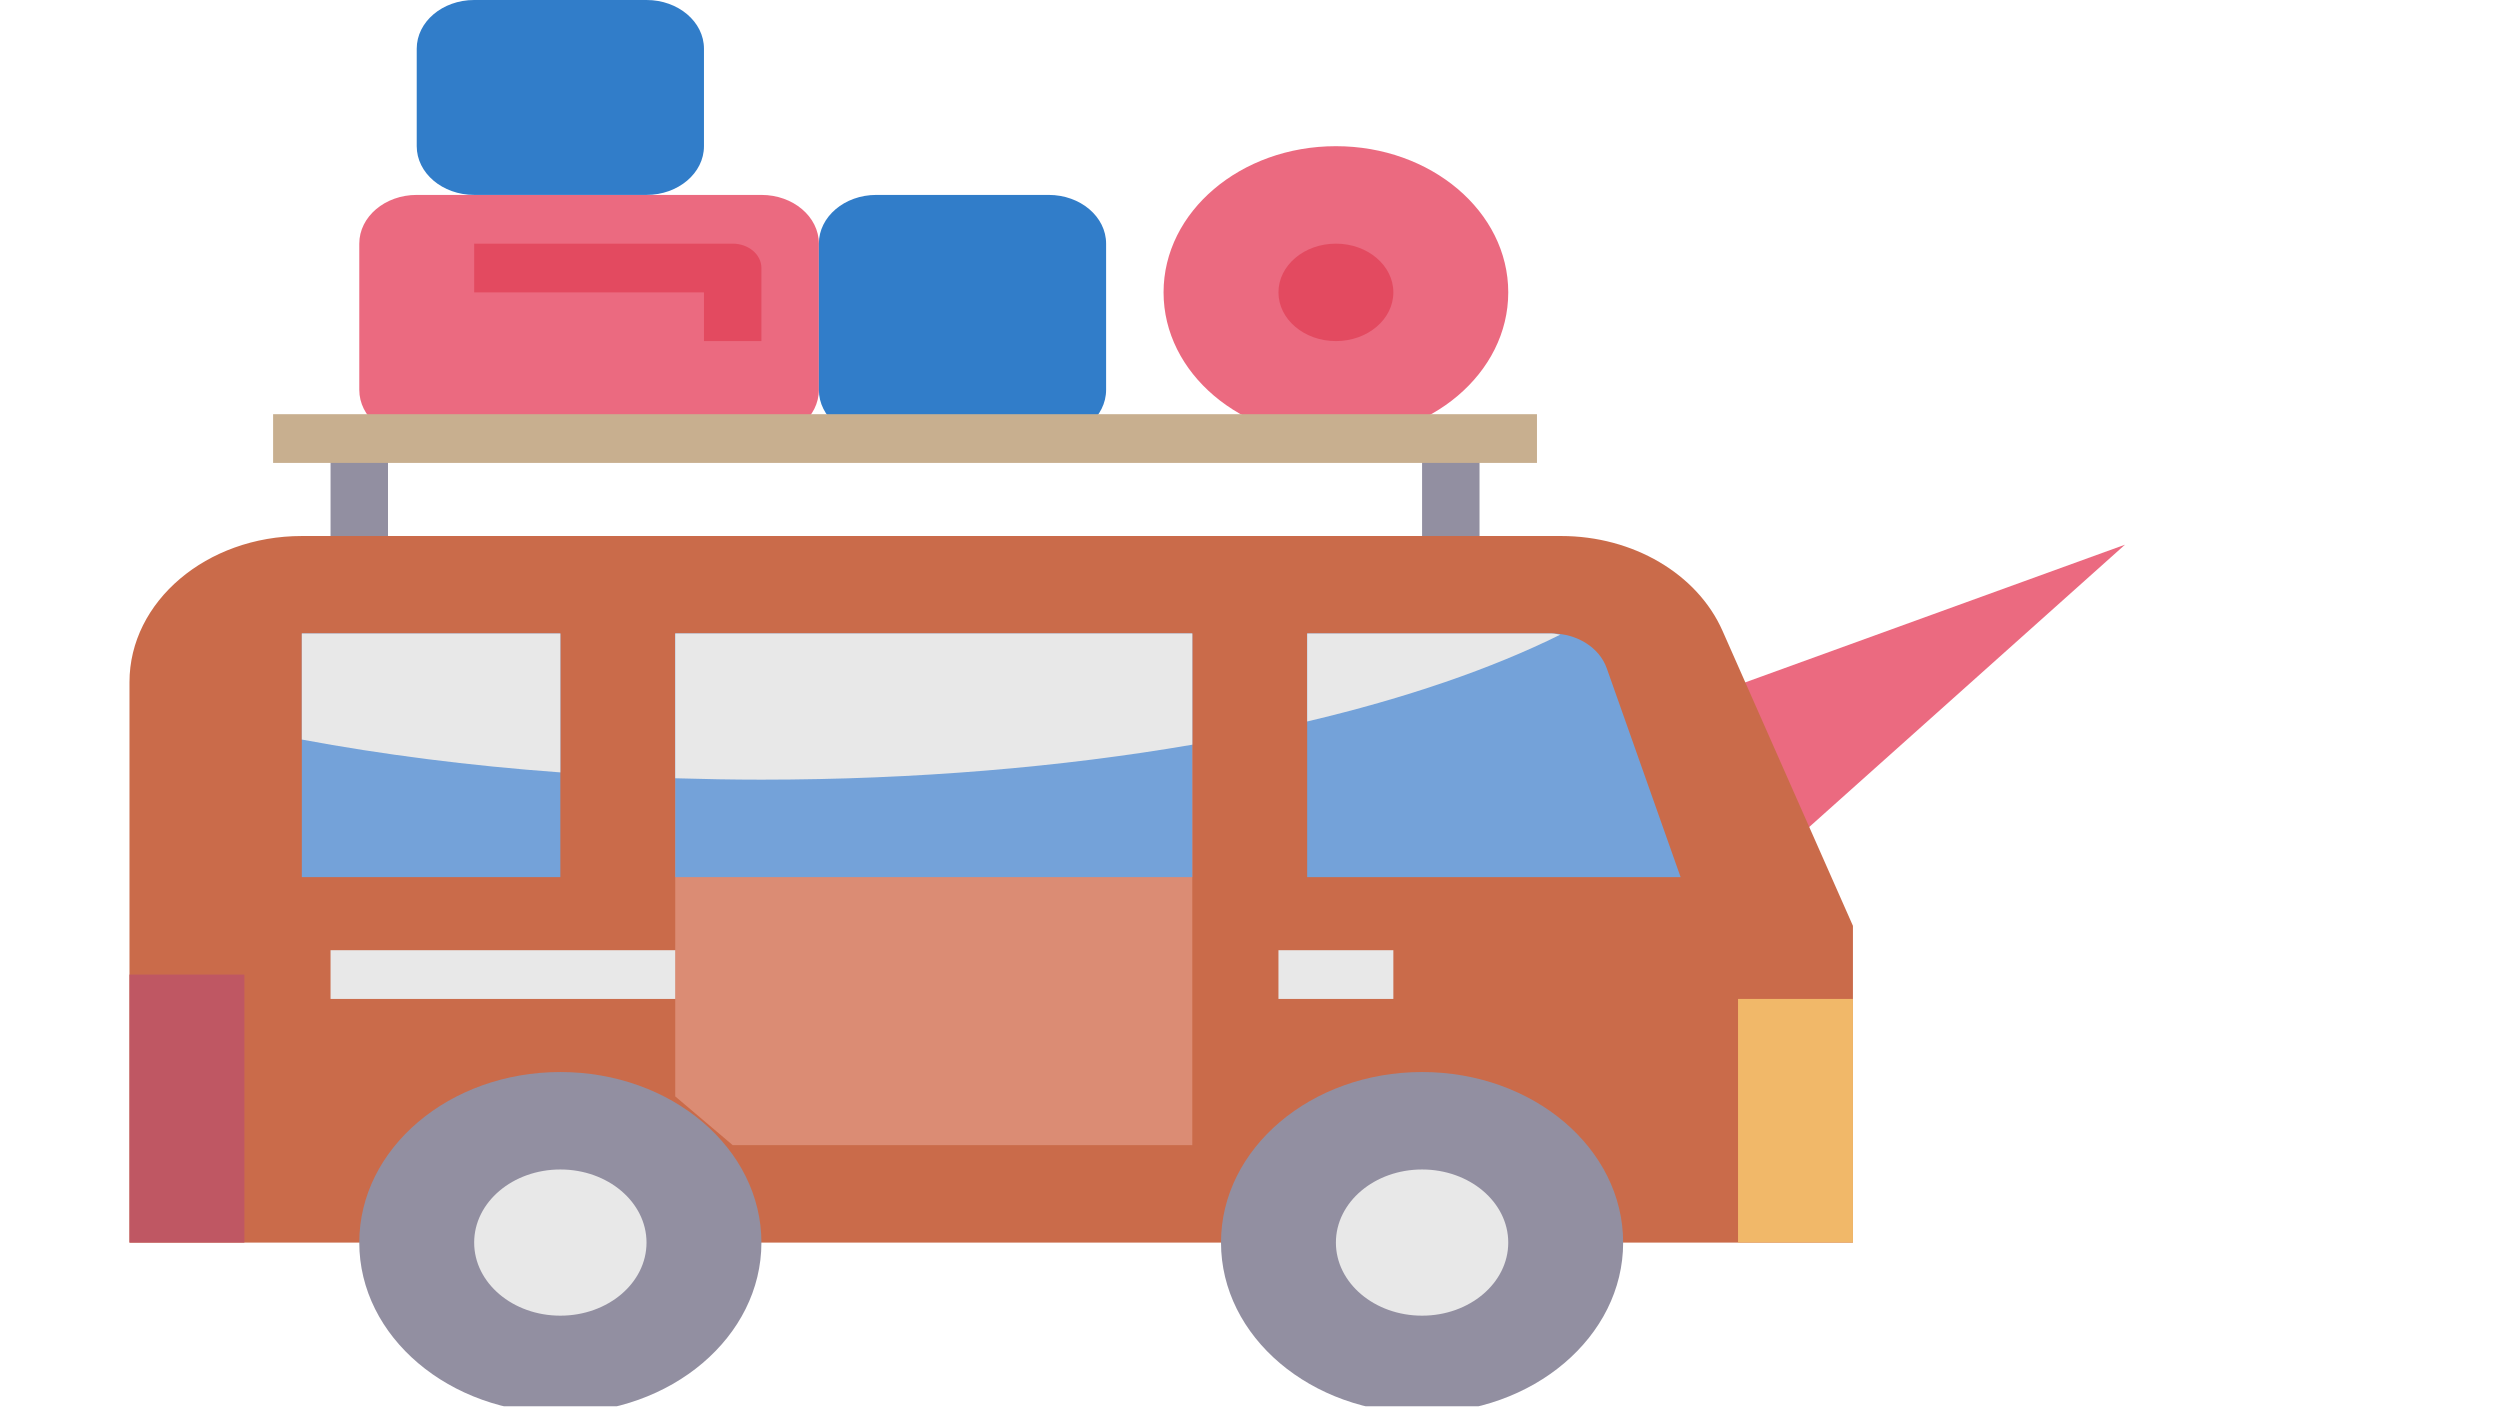
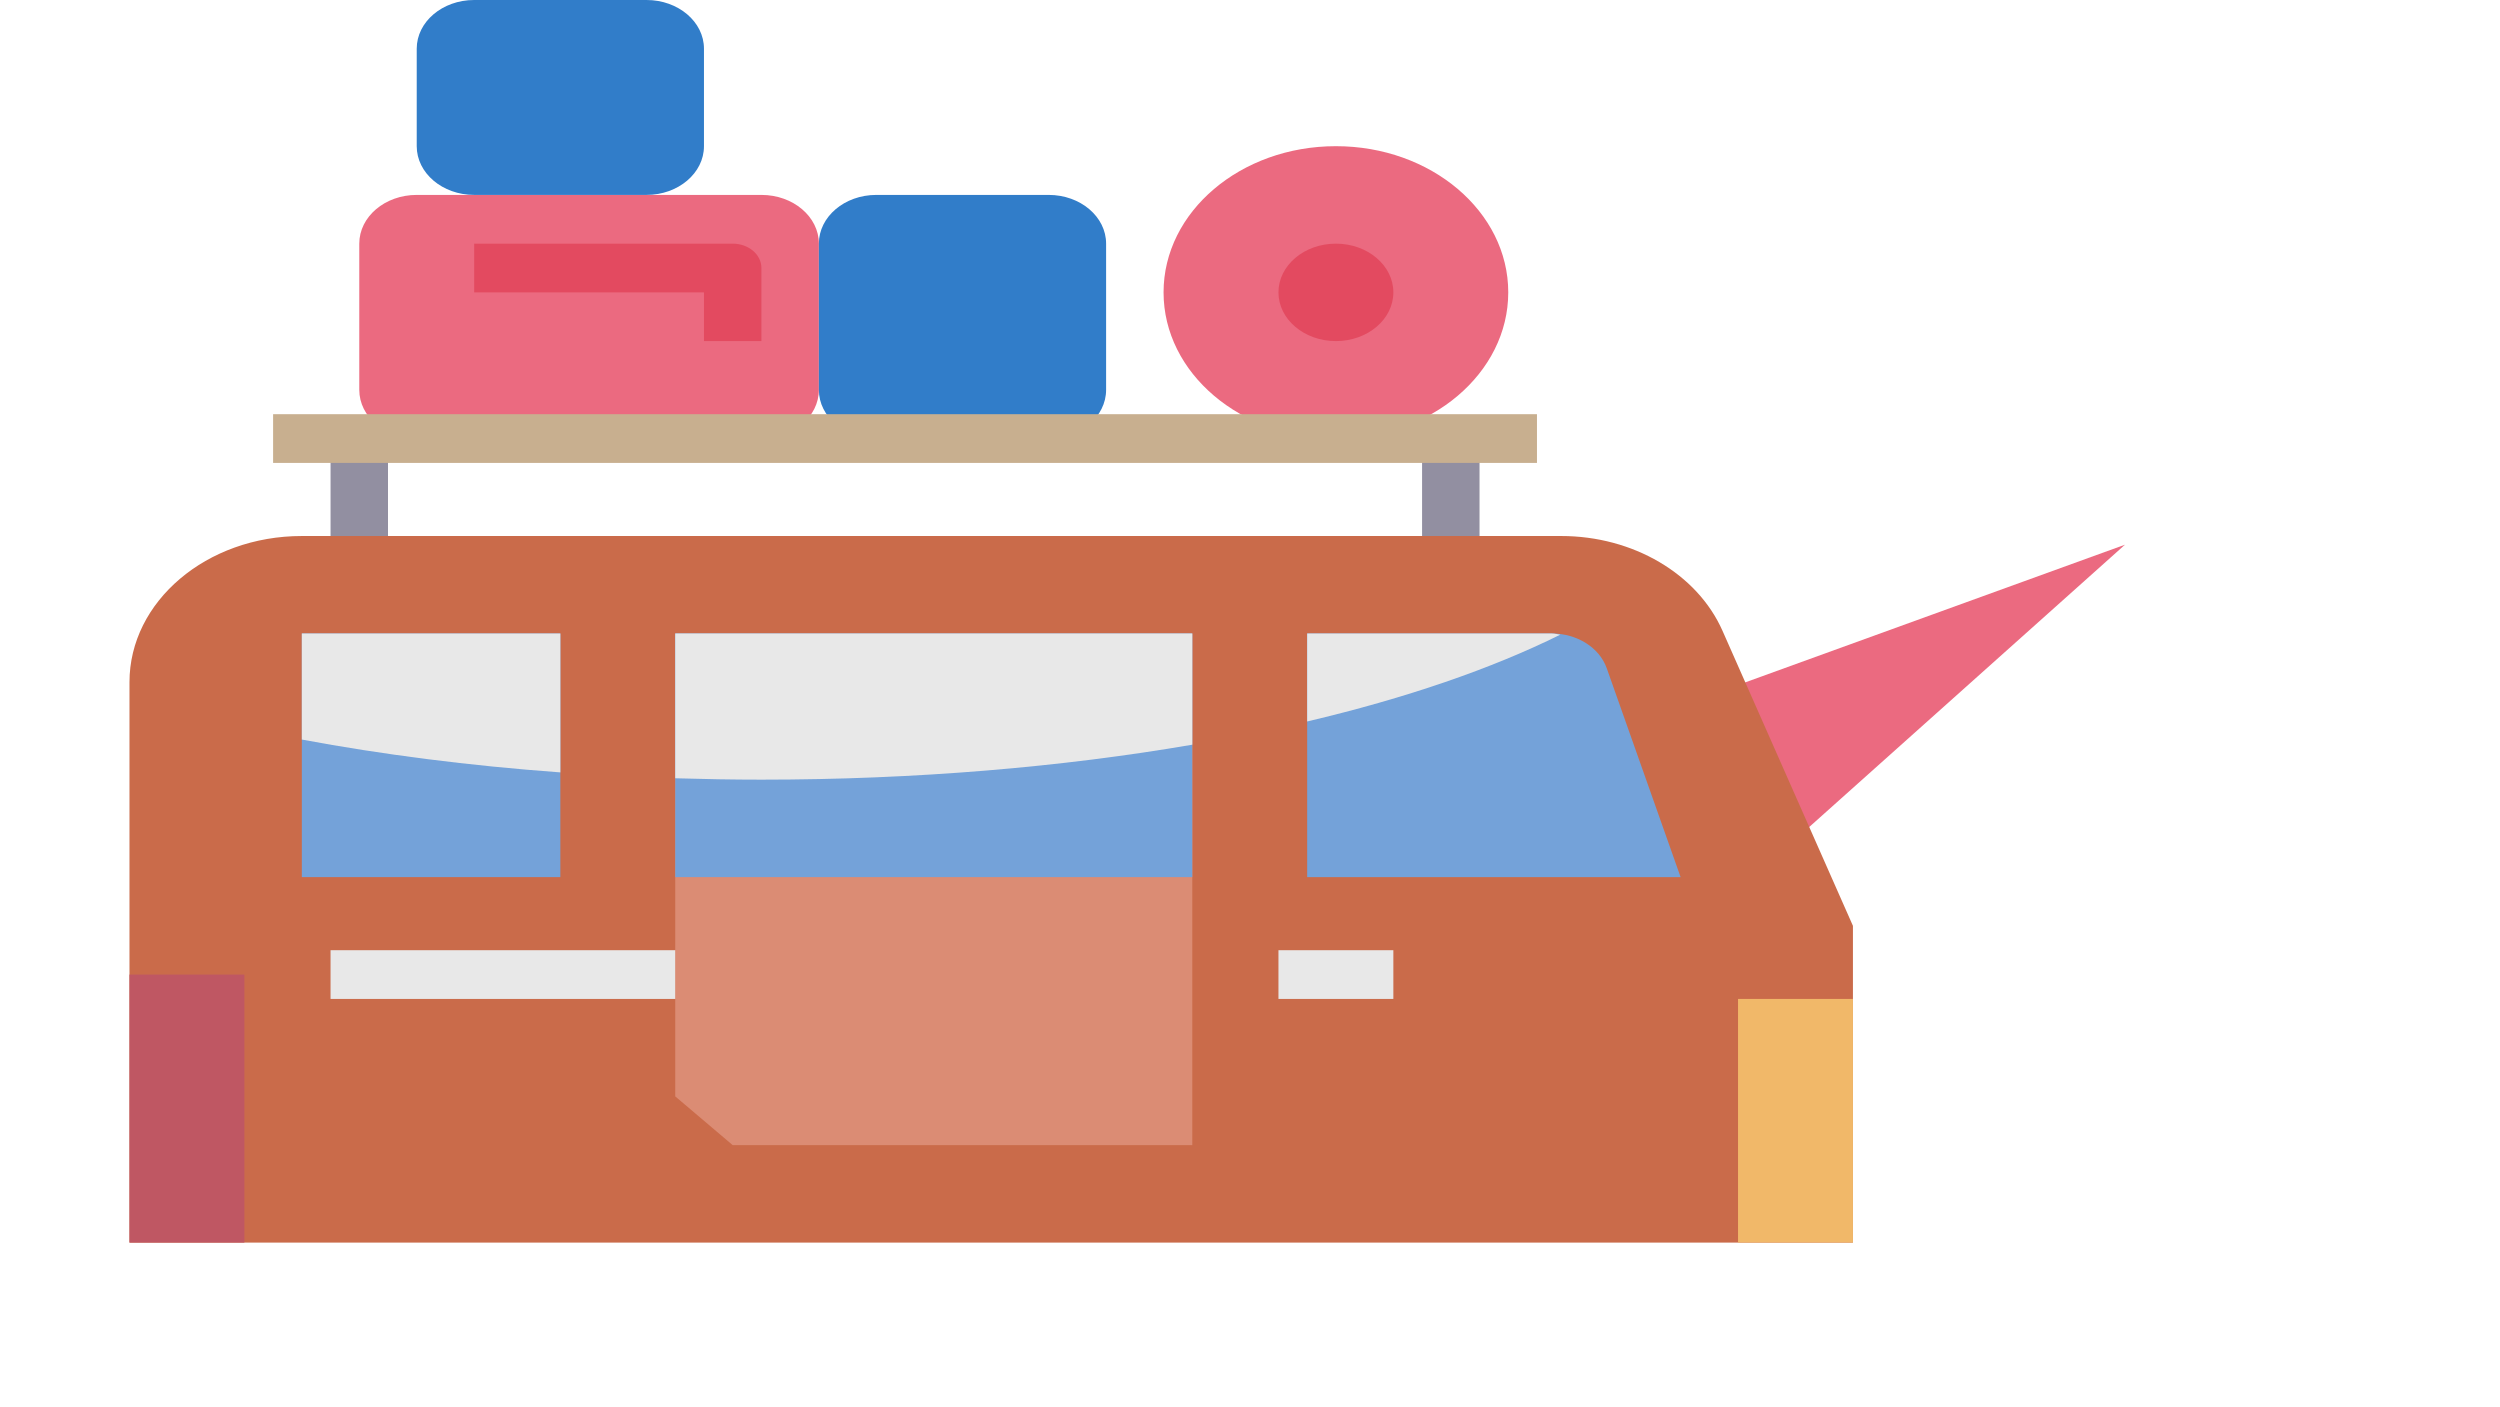
<svg xmlns="http://www.w3.org/2000/svg" style="isolation:isolate" viewBox="0 0 560 315" width="560pt" height="315pt">
  <defs>
-     <clipPath id="_clipPath_6W7AVqukSKa0kWfJcBl3wL0UnPXoDOlH">
+     <clipPath id="_clipPath_jK1avq58mOvxLGmZKOiGzcbRVB2IFhE9">
      <rect width="560" height="315" />
    </clipPath>
  </defs>
-   <g clip-path="url(#_clipPath_6W7AVqukSKa0kWfJcBl3wL0UnPXoDOlH)">
-     <path d=" M 476 122.008 L 388.396 200.334 L 365.525 162.067 L 476 122.008 Z " fill-rule="evenodd" fill="rgb(235,106,128)" />
-     <g>
-       <path d=" M 74.043 98.237 L 86.912 98.237 L 86.912 120.067 L 74.043 120.067 L 74.043 98.237 Z " fill="rgb(146,143,161)" />
-       <path d=" M 318.545 98.237 L 331.414 98.237 L 331.414 120.067 L 318.545 120.067 L 318.545 98.237 Z " fill="rgb(146,143,161)" />
-       <path d=" M 363.585 278.337 L 415.059 278.337 L 415.059 207.389 L 385.848 141.314 C 380.199 128.532 365.792 120.067 349.7 120.067 L 67.609 120.067 C 46.286 120.067 29.003 134.726 29.003 152.813 L 29.003 278.337 L 80.478 278.337" fill="rgb(202,107,74)" />
-       <path d=" M 151.254 245.592 L 151.254 141.898 L 267.071 141.898 L 267.071 256.507 L 164.123 256.507" fill="rgb(219,140,116)" />
-       <ellipse vector-effect="non-scaling-stroke" cx="318.545" cy="278.337" rx="45.04" ry="38.203" fill="rgb(146,143,161)" />
-       <ellipse vector-effect="non-scaling-stroke" cx="125.517" cy="278.337" rx="45.04" ry="38.203" fill="rgb(146,143,161)" />
-       <ellipse vector-effect="non-scaling-stroke" cx="318.545" cy="278.337" rx="19.303" ry="16.373" fill="rgb(232,232,232)" />
-       <ellipse vector-effect="non-scaling-stroke" cx="125.517" cy="278.337" rx="19.303" ry="16.373" fill="rgb(232,232,232)" />
-       <path d=" M 29.003 218.304 L 54.741 218.304 L 54.741 278.337 L 29.003 278.337 L 29.003 218.304 Z " fill="rgb(191,87,99)" />
-       <path d=" M 389.322 223.761 L 415.059 223.761 L 415.059 278.337 L 389.322 278.337 L 389.322 223.761 Z " fill="rgb(241,184,105)" />
-       <path d=" M 151.254 141.898 L 267.071 141.898 L 267.071 196.473 L 151.254 196.473 L 151.254 141.898 Z " fill="rgb(116,162,217)" />
-       <path d=" M 292.808 196.473 L 376.454 196.473 L 359.905 149.675 C 358.271 145.057 353.258 141.898 347.577 141.898 L 292.808 141.898 L 292.808 196.473 Z " fill="rgb(116,162,217)" />
-       <path d=" M 67.609 141.898 L 125.517 141.898 L 125.517 196.473 L 67.609 196.473 L 67.609 141.898 Z " fill="rgb(116,162,217)" />
+   <g clip-path="url(#_clipPath_jK1avq58mOvxLGmZKOiGzcbRVB2IFhE9)">
+     <clipPath id="_clipPath_LRpzSRcfCJrAhOaWYKNzXIczZFYWOYwt">
+       <rect x="0" y="0" width="560" height="315" transform="matrix(1,0,0,1,0,0)" fill="rgb(255,255,255)" />
+     </clipPath>
+     <g clip-path="url(#_clipPath_LRpzSRcfCJrAhOaWYKNzXIczZFYWOYwt)">
+       <path d=" M 476 122.008 L 388.396 200.334 L 365.525 162.067 L 476 122.008 L 476 122.008 Z " fill-rule="evenodd" fill="rgb(235,106,128)" />
      <g>
-         <path d=" M 67.609 165.66 C 85.567 169.011 105.011 171.516 125.517 173.017 L 125.517 141.898 L 67.609 141.898 L 67.609 165.66 Z " fill="rgb(232,232,232)" />
-         <path d=" M 151.254 174.332 C 157.618 174.523 164.046 174.643 170.557 174.643 C 205.206 174.643 237.956 171.816 267.071 166.811 L 267.071 141.898 L 151.254 141.898 L 151.254 174.332 Z " fill="rgb(232,232,232)" />
-         <path d=" M 349.501 142.165 C 348.857 142.078 348.246 141.898 347.577 141.898 L 292.808 141.898 L 292.808 161.61 C 314.936 156.393 334.142 149.784 349.501 142.165 Z " fill="rgb(232,232,232)" />
+         <path d=" M 74.043 98.237 L 86.912 98.237 L 86.912 120.067 L 74.043 120.067 L 74.043 98.237 L 74.043 98.237 Z " fill="rgb(146,143,161)" />
+         <path d=" M 318.545 98.237 L 331.414 98.237 L 331.414 120.067 L 318.545 120.067 L 318.545 98.237 L 318.545 98.237 Z " fill="rgb(146,143,161)" />
+         <path d=" M 363.585 278.337 L 415.059 278.337 L 415.059 207.389 L 385.848 141.314 C 380.199 128.532 365.792 120.067 349.7 120.067 L 67.609 120.067 C 46.286 120.067 29.003 134.726 29.003 152.813 L 29.003 278.337 L 80.478 278.337" fill="rgb(202,107,74)" />
+         <path d=" M 151.254 245.592 L 151.254 141.898 L 267.071 141.898 L 267.071 256.507 L 164.123 256.507" fill="rgb(219,140,116)" />
+         <g>
+           <path d=" M -40.25 50.25 L -15.25 50.25 L -15.25 56.25 L -40.25 56.25 L -40.25 50.25 Z " fill="rgb(224,224,224)" />
+           <path d=" M -52.25 50.25 L -40.25 50.25 L -40.25 56.25 L -52.25 56.25 L -52.25 50.25 Z " fill="rgb(255,152,0)" />
+           <path d=" M -16.25 40.25 L -18.25 40.25 C -17.648 39.75 -17.25 39.05 -17.25 38.25 C -17.25 36.55 -19.05 35.25 -21.25 35.25 L -21.648 35.25 C -20.75 34.648 -20.25 33.75 -20.25 32.75 C -20.25 30.852 -22.25 29.25 -24.75 29.25 C -27.25 29.25 -29.25 30.852 -29.25 32.75 C -29.25 33.45 -28.95 34.05 -28.55 34.55 C -30.148 35.05 -31.25 36.352 -31.25 37.75 C -31.25 39.648 -29.25 41.25 -26.75 41.25 C -27.05 41.648 -27.25 42.148 -27.25 42.75 C -27.25 44.05 -25.852 45.148 -20.25 45.25 L -19.95 45.25 C -14.75 45.25 -14.25 47.25 -14.25 51.25 C -14.25 51.25 -14.25 56.25 -13.25 52.25 C -12.25 48.25 -12.25 44.25 -12.25 44.25 C -12.25 42.05 -14.05 40.25 -16.25 40.25 Z " fill="rgb(176,190,197)" />
+           <path d=" M -13.25 50.25 L -15.25 50.25 L -15.25 56.25 L -13.25 56.25 C -12.648 56.25 -12.25 55.852 -12.25 55.25 L -12.25 51.25 C -12.25 50.648 -12.648 50.25 -13.25 50.25 Z " fill="rgb(121,85,72)" />
+         </g>
+         <path d=" M 29.003 218.304 L 54.741 218.304 L 54.741 278.337 L 29.003 278.337 L 29.003 218.304 L 29.003 218.304 Z " fill="rgb(191,87,99)" />
+         <path d=" M 389.322 223.761 L 415.059 223.761 L 415.059 278.337 L 389.322 278.337 L 389.322 223.761 L 389.322 223.761 Z " fill="rgb(241,184,105)" />
+         <path d=" M 151.254 141.898 L 267.071 141.898 L 267.071 196.473 L 151.254 196.473 L 151.254 141.898 L 151.254 141.898 Z " fill="rgb(116,162,217)" />
+         <path d=" M 292.808 196.473 L 376.454 196.473 L 359.905 149.675 C 358.271 145.057 353.258 141.898 347.577 141.898 L 292.808 141.898 L 292.808 196.473 L 292.808 196.473 Z " fill="rgb(116,162,217)" />
+         <path d=" M 67.609 141.898 L 125.517 141.898 L 125.517 196.473 L 67.609 196.473 L 67.609 141.898 L 67.609 141.898 Z " fill="rgb(116,162,217)" />
+         <g>
+           <path d=" M 67.609 165.66 C 85.567 169.011 105.011 171.516 125.517 173.017 L 125.517 141.898 L 67.609 141.898 L 67.609 165.66 L 67.609 165.66 Z " fill="rgb(232,232,232)" />
+           <path d=" M 151.254 174.332 C 157.618 174.523 164.046 174.643 170.557 174.643 C 205.206 174.643 237.956 171.816 267.071 166.811 L 267.071 141.898 L 151.254 141.898 L 151.254 174.332 L 151.254 174.332 Z " fill="rgb(232,232,232)" />
+           <path d=" M 349.501 142.165 C 348.857 142.078 348.246 141.898 347.577 141.898 L 292.808 141.898 L 292.808 161.61 C 314.936 156.393 334.142 149.784 349.501 142.165 Z " fill="rgb(232,232,232)" />
+         </g>
+         <ellipse vector-effect="non-scaling-stroke" cx="299.243" cy="65.491" rx="38.606" ry="32.746" fill="rgb(235,106,128)" />
+         <ellipse vector-effect="non-scaling-stroke" cx="299.243" cy="65.491" rx="12.869" ry="10.915" fill="rgb(227,74,96)" />
+         <path d=" M 170.557 43.661 L 93.346 43.661 C 86.236 43.661 80.478 48.545 80.478 54.576 L 80.478 87.322 C 80.478 93.352 86.236 98.237 93.346 98.237 L 170.557 98.237 C 177.667 98.237 183.426 93.352 183.426 87.322 L 183.426 54.576 C 183.426 48.545 177.667 43.661 170.557 43.661 Z " fill="rgb(235,106,128)" />
+         <path d=" M 234.9 43.661 L 196.294 43.661 C 189.185 43.661 183.426 48.545 183.426 54.576 L 183.426 87.322 C 183.426 93.352 189.185 98.237 196.294 98.237 L 234.9 98.237 C 242.01 98.237 247.768 93.352 247.768 87.322 L 247.768 54.576 C 247.768 48.545 242.01 43.661 234.9 43.661 Z " fill="rgb(49,125,201)" />
+         <path d=" M 144.82 0 L 106.215 0 C 99.105 0 93.346 4.885 93.346 10.915 L 93.346 32.746 C 93.346 38.776 99.105 43.661 106.215 43.661 L 144.82 43.661 C 151.93 43.661 157.689 38.776 157.689 32.746 L 157.689 10.915 C 157.689 4.885 151.93 0 144.82 0 Z " fill="rgb(49,125,201)" />
+         <path d=" M 286.374 212.846 L 312.111 212.846 L 312.111 223.761 L 286.374 223.761 L 286.374 212.846 L 286.374 212.846 Z " fill="rgb(232,232,232)" />
+         <path d=" M 74.043 212.846 L 151.254 212.846 L 151.254 223.761 L 74.043 223.761 L 74.043 212.846 L 74.043 212.846 Z " fill="rgb(232,232,232)" />
+         <path d=" M 61.175 92.779 L 344.282 92.779 L 344.282 103.694 L 61.175 103.694 L 61.175 92.779 L 61.175 92.779 Z " fill="rgb(200,175,143)" />
+         <path d=" M 170.557 76.406 L 157.689 76.406 L 157.689 65.491 L 106.215 65.491 L 106.215 54.576 L 164.123 54.576 C 167.681 54.576 170.557 57.016 170.557 60.034 L 170.557 76.406 L 170.557 76.406 Z " fill="rgb(227,74,96)" />
      </g>
-       <ellipse vector-effect="non-scaling-stroke" cx="299.243" cy="65.491" rx="38.606" ry="32.746" fill="rgb(235,106,128)" />
-       <ellipse vector-effect="non-scaling-stroke" cx="299.243" cy="65.491" rx="12.869" ry="10.915" fill="rgb(227,74,96)" />
-       <path d=" M 170.557 43.661 L 93.346 43.661 C 86.236 43.661 80.478 48.545 80.478 54.576 L 80.478 87.322 C 80.478 93.352 86.236 98.237 93.346 98.237 L 170.557 98.237 C 177.667 98.237 183.426 93.352 183.426 87.322 L 183.426 54.576 C 183.426 48.545 177.667 43.661 170.557 43.661 Z " fill="rgb(235,106,128)" />
-       <path d=" M 234.9 43.661 L 196.294 43.661 C 189.185 43.661 183.426 48.545 183.426 54.576 L 183.426 87.322 C 183.426 93.352 189.185 98.237 196.294 98.237 L 234.9 98.237 C 242.01 98.237 247.768 93.352 247.768 87.322 L 247.768 54.576 C 247.768 48.545 242.01 43.661 234.9 43.661 Z " fill="rgb(49,125,201)" />
-       <path d=" M 144.82 0 L 106.215 0 C 99.105 0 93.346 4.885 93.346 10.915 L 93.346 32.746 C 93.346 38.776 99.105 43.661 106.215 43.661 L 144.82 43.661 C 151.93 43.661 157.689 38.776 157.689 32.746 L 157.689 10.915 C 157.689 4.885 151.93 0 144.82 0 Z " fill="rgb(49,125,201)" />
-       <path d=" M 286.374 212.846 L 312.111 212.846 L 312.111 223.761 L 286.374 223.761 L 286.374 212.846 Z " fill="rgb(232,232,232)" />
-       <path d=" M 74.043 212.846 L 151.254 212.846 L 151.254 223.761 L 74.043 223.761 L 74.043 212.846 Z " fill="rgb(232,232,232)" />
-       <path d=" M 61.175 92.779 L 344.282 92.779 L 344.282 103.694 L 61.175 103.694 L 61.175 92.779 Z " fill="rgb(200,175,143)" />
-       <path d=" M 170.557 76.406 L 157.689 76.406 L 157.689 65.491 L 106.215 65.491 L 106.215 54.576 L 164.123 54.576 C 167.681 54.576 170.557 57.016 170.557 60.034 L 170.557 76.406 Z " fill="rgb(227,74,96)" />
    </g>
  </g>
</svg>
